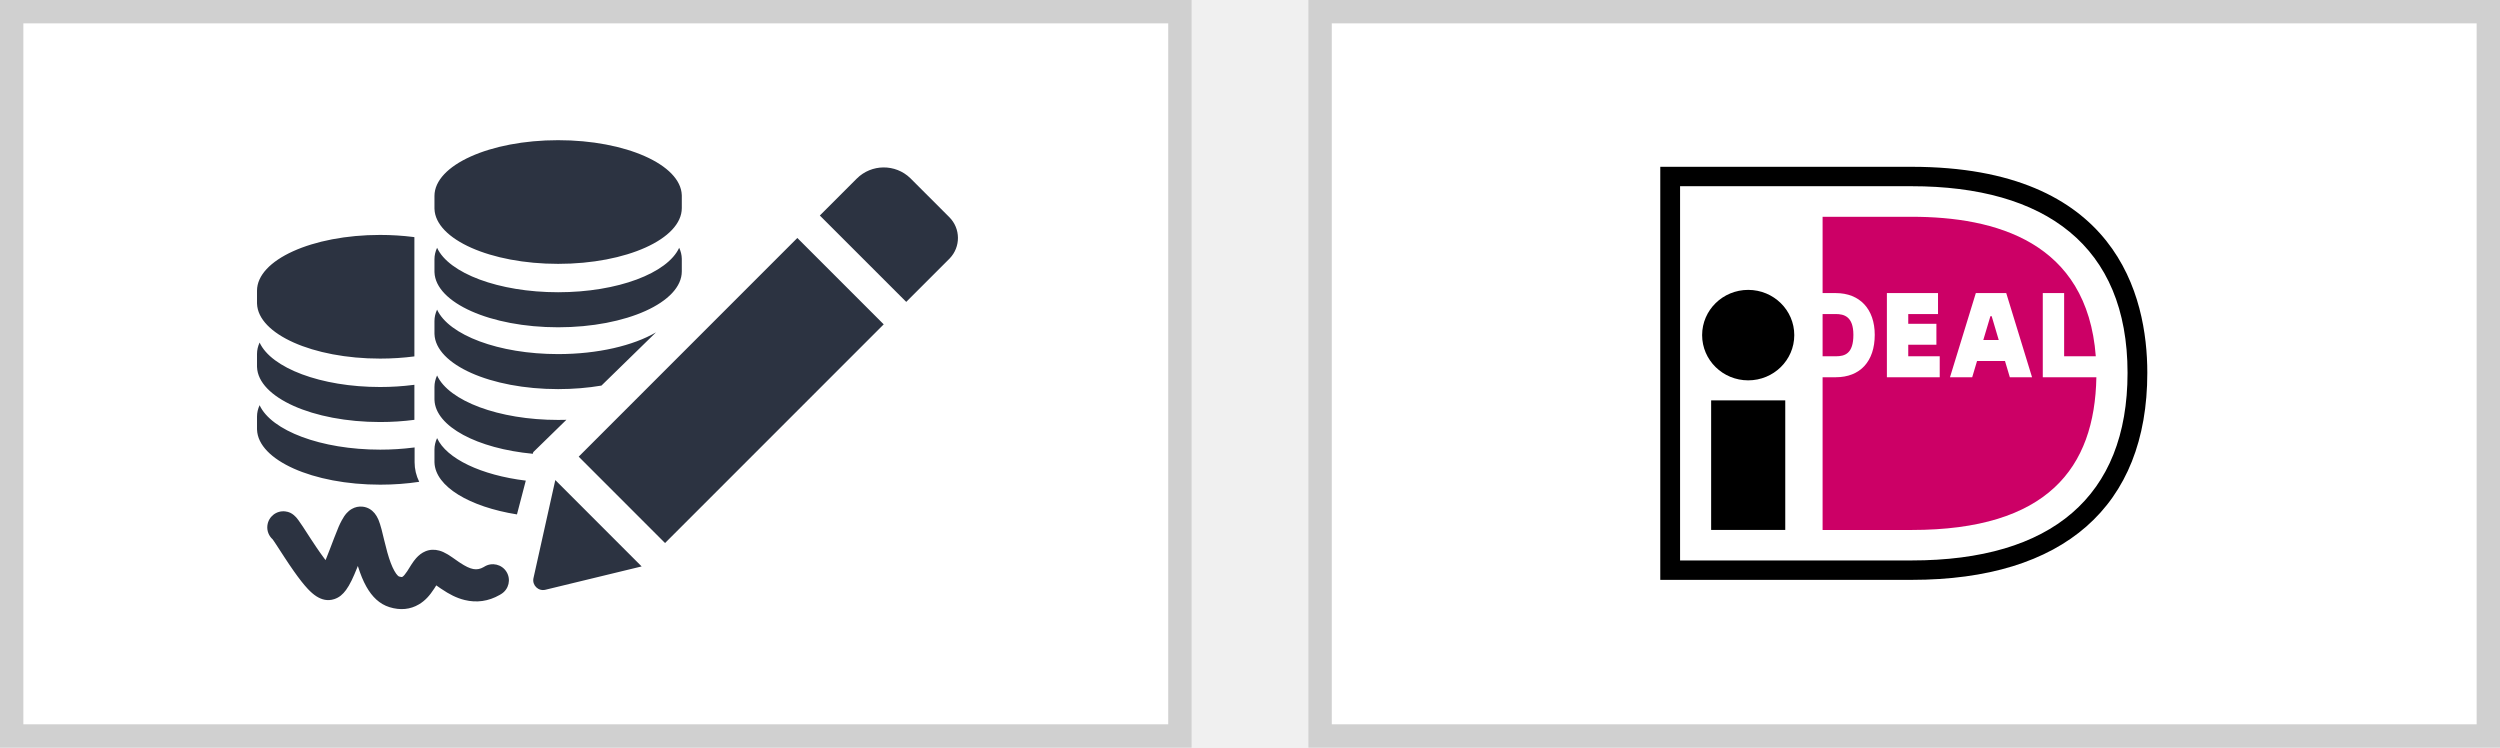
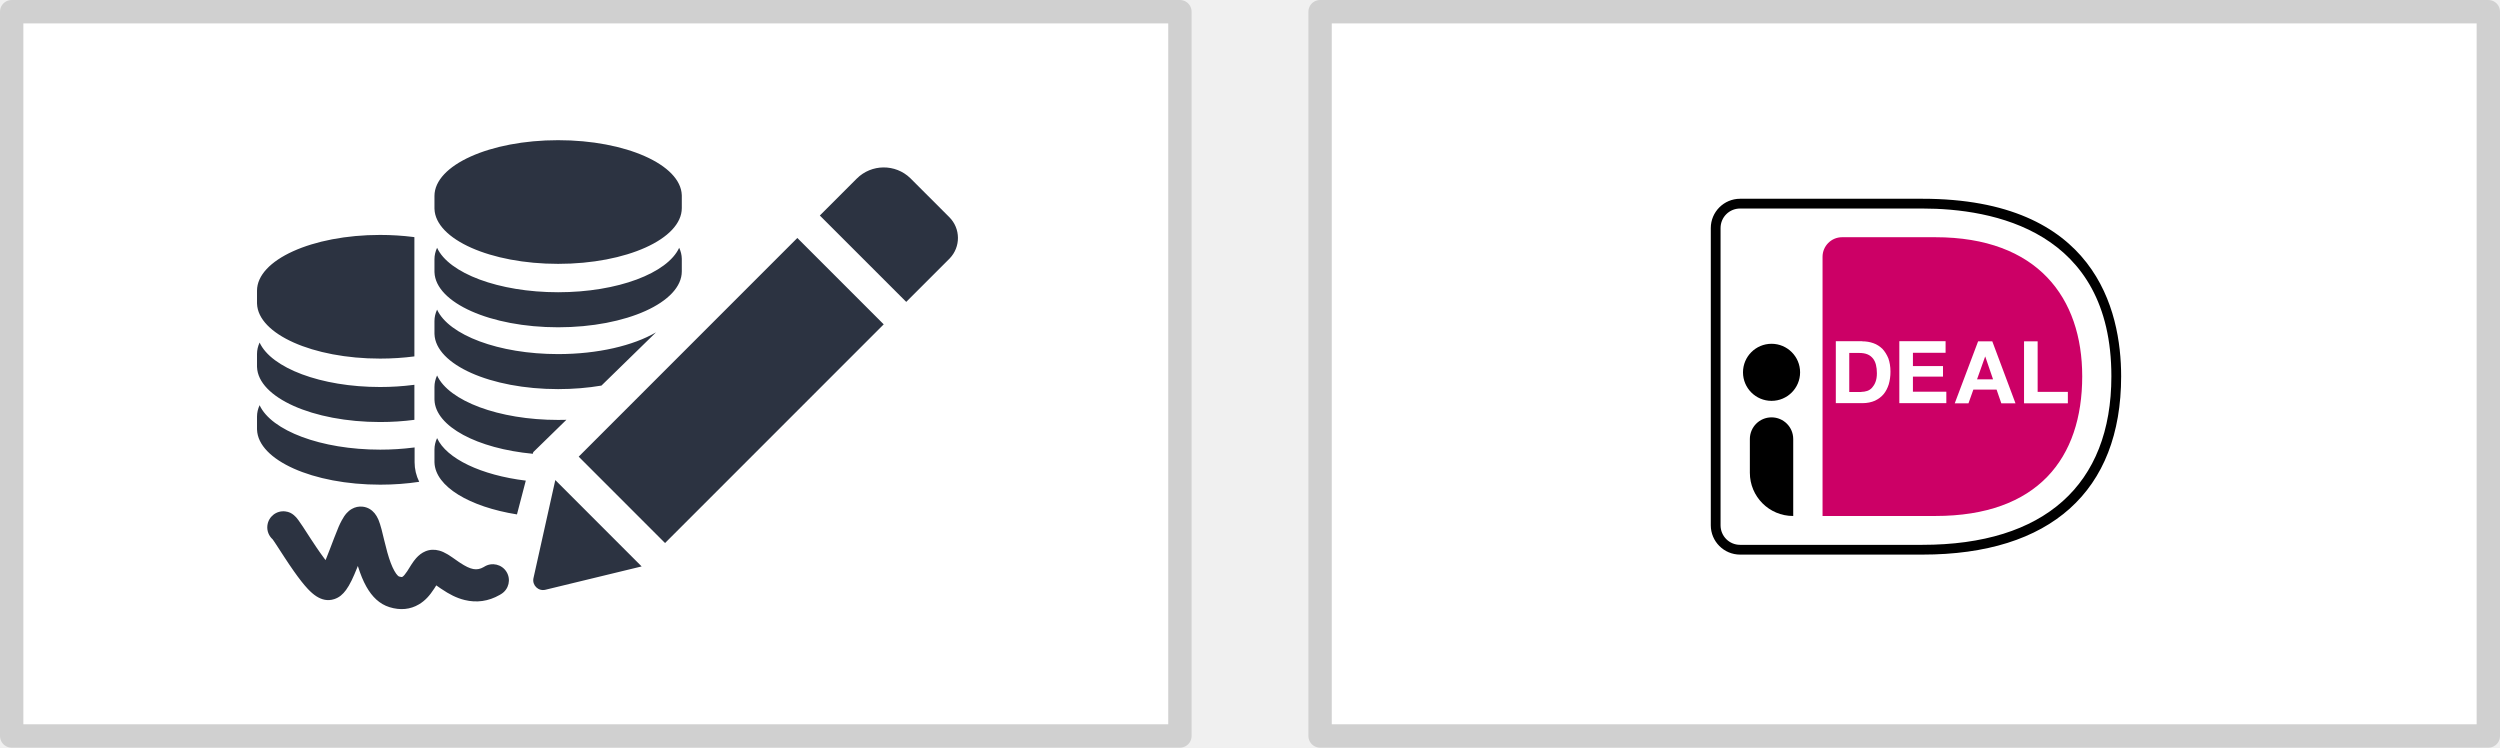
<svg xmlns="http://www.w3.org/2000/svg" width="107px" height="32px" viewBox="0 0 107 32" version="1.1">
-   <g id="incasso-ideal/icon-107-32" stroke="none" stroke-width="1" fill="none" fill-rule="evenodd">
-     <rect id="Rectangle" stroke="#D0D0D0" fill="#FFFFFF" x="0.5" y="0.5" width="50" height="31" />
-     <g id="Payment-method-/-Incasso" transform="translate(11, 1)" fill="#2C3341" fill-rule="nonzero">
-       <path d="M4.529,20.686 C4.748,20.713 4.912,20.822 5.034,20.968 C5.098,21.047 5.146,21.13 5.188,21.224 L5.201,21.254 C5.244,21.358 5.282,21.479 5.324,21.635 L5.334,21.672 C5.363,21.789 5.519,22.432 5.577,22.639 C5.673,22.981 5.772,23.244 5.879,23.433 C5.929,23.523 5.978,23.59 6.022,23.633 C6.038,23.648 6.052,23.66 6.064,23.667 C6.071,23.671 6.075,23.673 6.078,23.674 C6.174,23.704 6.201,23.701 6.227,23.686 C6.273,23.658 6.337,23.587 6.426,23.453 L6.441,23.429 L6.608,23.163 C6.679,23.054 6.741,22.968 6.812,22.888 C6.925,22.762 7.051,22.662 7.208,22.596 C7.404,22.514 7.604,22.513 7.797,22.565 C7.915,22.597 8.024,22.647 8.14,22.716 L8.166,22.731 L8.194,22.748 C8.245,22.779 8.298,22.815 8.362,22.859 L8.624,23.042 L8.624,23.042 L8.661,23.067 L8.693,23.088 C9.146,23.387 9.407,23.44 9.702,23.27 L9.717,23.261 L9.732,23.252 C10.054,23.052 10.478,23.152 10.678,23.474 C10.878,23.797 10.779,24.22 10.456,24.421 C10.433,24.435 10.41,24.448 10.388,24.462 C9.902,24.741 9.393,24.804 8.89,24.681 C8.54,24.595 8.239,24.441 7.88,24.198 L7.854,24.181 C7.83,24.164 7.806,24.148 7.78,24.129 L7.672,24.054 L7.607,24.158 L7.585,24.192 C7.388,24.494 7.199,24.707 6.931,24.866 C6.562,25.087 6.13,25.13 5.669,24.986 C5.244,24.854 4.927,24.544 4.681,24.109 C4.543,23.864 4.429,23.583 4.325,23.252 L4.316,23.222 L4.279,23.316 C4.198,23.517 4.131,23.673 4.062,23.816 L4.047,23.847 C3.969,24.006 3.893,24.139 3.811,24.25 C3.674,24.436 3.522,24.573 3.303,24.643 C3.021,24.734 2.772,24.667 2.544,24.523 C2.42,24.444 2.302,24.34 2.178,24.209 C1.999,24.019 1.803,23.767 1.578,23.448 L1.559,23.42 C1.499,23.335 1.437,23.245 1.372,23.149 L1.318,23.067 C1.272,22.999 1.225,22.928 1.174,22.85 L0.832,22.324 L0.781,22.247 L0.74,22.185 C0.717,22.151 0.697,22.123 0.681,22.1 L0.669,22.083 L0.668,22.082 C0.509,21.94 0.419,21.726 0.443,21.499 L0.445,21.487 C0.491,21.11 0.834,20.842 1.211,20.888 C1.375,20.908 1.478,20.966 1.577,21.047 C1.614,21.077 1.644,21.107 1.674,21.14 C1.704,21.174 1.734,21.211 1.766,21.255 L1.778,21.272 C1.827,21.338 1.883,21.421 1.961,21.538 L2.296,22.054 L2.365,22.158 C2.392,22.2 2.419,22.24 2.445,22.279 L2.513,22.381 L2.557,22.447 C2.601,22.512 2.644,22.573 2.685,22.632 L2.722,22.684 L2.761,22.739 C2.813,22.812 2.862,22.879 2.909,22.941 L2.933,22.973 L2.951,22.93 L2.966,22.895 C3.01,22.788 3.059,22.662 3.116,22.512 L3.305,22.018 C3.481,21.562 3.525,21.464 3.625,21.276 L3.629,21.269 C3.694,21.149 3.758,21.05 3.836,20.963 C3.899,20.893 3.97,20.832 4.057,20.783 C4.195,20.704 4.356,20.665 4.529,20.686 Z M12.767,19.546 L16.462,23.243 L12.342,24.242 C12.042,24.315 11.771,24.05 11.831,23.751 L11.833,23.742 L12.767,19.546 Z M0.778,22.038 L0.78,22.04 C0.849,22.088 0.93,22.122 1.043,22.138 C0.949,22.125 0.862,22.092 0.784,22.042 L0.778,22.038 Z M23.126,9.185 L26.823,12.882 L17.464,22.242 L13.768,18.545 L23.126,9.185 Z M7.707,17.751 C8.113,18.633 9.595,19.338 11.504,19.571 L11.126,21.017 C9.095,20.693 7.633,19.825 7.596,18.799 L7.595,18.76 L7.595,18.241 C7.595,18.073 7.634,17.909 7.707,17.751 Z M0.111,16.342 C0.61,17.428 2.732,18.245 5.275,18.245 C5.765,18.245 6.239,18.214 6.689,18.157 L6.745,18.15 L6.745,18.785 C6.745,19.076 6.812,19.356 6.942,19.622 C6.418,19.701 5.858,19.744 5.275,19.744 C2.391,19.744 0.047,18.694 0.001,17.39 L0,17.351 L0,16.832 C0,16.664 0.038,16.5 0.111,16.342 Z M7.707,15.07 C8.207,16.157 10.337,16.973 12.888,16.973 C13.007,16.973 13.124,16.971 13.241,16.968 L11.823,18.352 L11.804,18.422 C9.429,18.199 7.637,17.255 7.596,16.119 L7.595,16.079 L7.595,15.56 C7.595,15.392 7.634,15.228 7.707,15.07 Z M0.111,13.661 C0.609,14.747 2.728,15.564 5.268,15.564 C5.757,15.564 6.231,15.533 6.68,15.476 L6.736,15.469 L6.736,16.969 C6.27,17.03 5.778,17.063 5.268,17.063 C2.388,17.063 0.047,16.013 0.001,14.71 L0,14.67 L0,14.151 C0,13.983 0.038,13.819 0.111,13.661 Z M7.707,12.252 C8.207,13.338 10.337,14.155 12.888,14.155 C14.592,14.155 16.108,13.791 17.076,13.225 L14.742,15.503 C14.165,15.601 13.54,15.654 12.888,15.654 C9.994,15.654 7.643,14.604 7.596,13.3 L7.595,13.261 L7.595,12.742 C7.595,12.574 7.634,12.41 7.707,12.252 Z M5.268,9.055 C5.757,9.055 6.231,9.086 6.68,9.142 L6.736,9.15 L6.736,14.254 C6.27,14.315 5.778,14.348 5.268,14.348 C2.388,14.348 0.047,13.3 0.001,12 L0,11.961 L0,11.443 C0,10.124 2.359,9.055 5.268,9.055 Z M18.069,9.605 C18.139,9.757 18.178,9.914 18.181,10.075 L18.181,10.096 L18.181,10.615 C18.181,11.936 15.811,13.008 12.888,13.008 C9.994,13.008 7.643,11.958 7.596,10.654 L7.595,10.615 L7.595,10.096 C7.595,9.927 7.634,9.764 7.707,9.605 C8.207,10.692 10.337,11.508 12.888,11.508 C15.44,11.508 17.569,10.692 18.069,9.605 Z M27.961,6.625 L27.98,6.644 L29.629,8.293 C30.119,8.782 30.124,9.568 29.644,10.064 L29.629,10.079 L27.787,11.921 L24.089,8.224 L25.669,6.644 C26.302,6.013 27.322,6.007 27.961,6.625 Z M12.888,5 C15.782,5 18.133,6.048 18.18,7.348 L18.181,7.387 L18.181,7.905 C18.181,9.224 15.811,10.293 12.888,10.293 C9.994,10.293 7.643,9.245 7.596,7.945 L7.595,7.905 L7.595,7.387 C7.595,6.069 9.965,5 12.888,5 Z" id="incasso" />
+   <g id="incasso-ideal/icon-107-32">
+     <path id="Rectangle" d="M0.5 0.5 L50.5 0.5 50.5 31.5 0.5 31.5 Z" fill="#ffffff" fill-opacity="1" stroke="#d0d0d0" stroke-width="1" stroke-opacity="1" stroke-linejoin="round" stroke-linecap="round" />
+     <g id="Payment-method-/-Incasso">
+       <path id="incasso" d="M15.529 21.686 C15.748 21.713 15.912 21.822 16.034 21.968 16.098 22.047 16.146 22.13 16.188 22.224 L16.201 22.254 C16.244 22.358 16.282 22.479 16.324 22.635 L16.334 22.672 C16.363 22.789 16.519 23.432 16.577 23.639 16.673 23.981 16.772 24.244 16.879 24.433 16.929 24.523 16.978 24.59 17.022 24.633 17.038 24.648 17.052 24.66 17.064 24.667 17.071 24.671 17.075 24.673 17.078 24.674 17.174 24.704 17.201 24.701 17.227 24.686 17.273 24.658 17.337 24.587 17.426 24.453 L17.441 24.429 17.608 24.163 C17.679 24.054 17.741 23.968 17.812 23.888 17.925 23.762 18.051 23.662 18.208 23.596 18.404 23.514 18.604 23.513 18.797 23.565 18.915 23.597 19.024 23.647 19.14 23.716 L19.166 23.731 19.194 23.748 C19.245 23.779 19.298 23.815 19.362 23.859 L19.624 24.042 19.661 24.067 19.693 24.088 C20.146 24.387 20.407 24.44 20.702 24.27 L20.717 24.261 20.732 24.252 C21.054 24.052 21.478 24.152 21.678 24.474 21.878 24.797 21.779 25.22 21.456 25.421 21.433 25.435 21.41 25.448 21.388 25.462 20.902 25.741 20.393 25.804 19.89 25.681 19.54 25.595 19.239 25.441 18.88 25.198 L18.854 25.181 C18.83 25.164 18.806 25.148 18.78 25.129 L18.672 25.054 18.607 25.158 18.585 25.192 C18.388 25.494 18.199 25.707 17.931 25.866 17.562 26.087 17.13 26.13 16.669 25.986 16.244 25.854 15.927 25.544 15.681 25.109 15.543 24.864 15.429 24.583 15.325 24.252 L15.316 24.222 15.279 24.316 C15.198 24.517 15.131 24.673 15.062 24.816 L15.047 24.847 C14.969 25.006 14.893 25.139 14.811 25.25 14.674 25.436 14.522 25.573 14.303 25.643 14.021 25.734 13.772 25.667 13.544 25.523 13.42 25.444 13.302 25.34 13.178 25.209 12.999 25.019 12.803 24.767 12.578 24.448 L12.559 24.42 C12.499 24.335 12.437 24.245 12.372 24.149 L12.318 24.067 C12.272 23.999 12.225 23.928 12.174 23.85 L11.832 23.324 11.781 23.247 11.74 23.185 C11.717 23.151 11.697 23.123 11.681 23.1 L11.669 23.083 11.668 23.082 C11.509 22.94 11.419 22.726 11.443 22.499 L11.445 22.487 C11.491 22.11 11.834 21.842 12.211 21.888 12.375 21.908 12.478 21.966 12.577 22.047 12.614 22.077 12.644 22.107 12.674 22.14 12.704 22.174 12.734 22.211 12.766 22.255 L12.778 22.272 C12.827 22.338 12.883 22.421 12.961 22.538 L13.296 23.054 13.365 23.158 C13.392 23.2 13.419 23.24 13.445 23.279 L13.513 23.381 13.557 23.447 C13.601 23.512 13.644 23.573 13.685 23.632 L13.722 23.684 13.761 23.739 C13.813 23.812 13.862 23.879 13.909 23.941 L13.933 23.973 13.951 23.93 13.966 23.895 C14.01 23.788 14.059 23.662 14.116 23.512 L14.305 23.018 C14.481 22.562 14.525 22.464 14.625 22.276 L14.629 22.269 C14.694 22.149 14.758 22.05 14.836 21.963 14.899 21.893 14.97 21.832 15.057 21.783 15.195 21.704 15.356 21.665 15.529 21.686 Z M23.767 20.546 L27.462 24.243 23.342 25.242 C23.042 25.315 22.771 25.05 22.831 24.751 L22.833 24.742 Z M11.778 23.038 L11.78 23.04 C11.849 23.088 11.93 23.122 12.043 23.138 11.949 23.125 11.862 23.092 11.784 23.042 Z M34.126 10.185 L37.823 13.882 28.464 23.242 24.768 19.545 Z M18.707 18.751 C19.113 19.633 20.595 20.338 22.504 20.571 L22.126 22.017 C20.095 21.693 18.633 20.825 18.596 19.799 L18.595 19.76 18.595 19.241 C18.595 19.073 18.634 18.909 18.707 18.751 Z M11.111 17.342 C11.61 18.428 13.732 19.245 16.275 19.245 16.765 19.245 17.239 19.214 17.689 19.157 L17.745 19.15 17.745 19.785 C17.745 20.076 17.812 20.356 17.942 20.622 17.418 20.701 16.858 20.744 16.275 20.744 13.391 20.744 11.047 19.694 11.001 18.39 L11 18.351 11 17.832 C11 17.664 11.038 17.5 11.111 17.342 Z M18.707 16.07 C19.207 17.157 21.337 17.973 23.888 17.973 24.007 17.973 24.124 17.971 24.241 17.968 L22.823 19.352 22.804 19.422 C20.429 19.199 18.637 18.255 18.596 17.119 L18.595 17.079 18.595 16.56 C18.595 16.392 18.634 16.228 18.707 16.07 Z M11.111 14.661 C11.609 15.747 13.728 16.564 16.268 16.564 16.757 16.564 17.231 16.533 17.68 16.476 L17.736 16.469 17.736 17.969 C17.27 18.03 16.778 18.063 16.268 18.063 13.388 18.063 11.047 17.013 11.001 15.71 L11 15.67 11 15.151 C11 14.983 11.038 14.819 11.111 14.661 Z M18.707 13.252 C19.207 14.338 21.337 15.155 23.888 15.155 25.592 15.155 27.108 14.791 28.076 14.225 L25.742 16.503 C25.165 16.601 24.54 16.654 23.888 16.654 20.994 16.654 18.643 15.604 18.596 14.3 L18.595 14.261 18.595 13.742 C18.595 13.574 18.634 13.41 18.707 13.252 Z M16.268 10.055 C16.757 10.055 17.231 10.086 17.68 10.142 L17.736 10.15 17.736 15.254 C17.27 15.315 16.778 15.348 16.268 15.348 13.388 15.348 11.047 14.3 11.001 13 L11 12.961 11 12.443 C11 11.124 13.359 10.055 16.268 10.055 Z M29.069 10.605 C29.139 10.757 29.178 10.914 29.181 11.075 L29.181 11.096 29.181 11.615 C29.181 12.936 26.811 14.008 23.888 14.008 20.994 14.008 18.643 12.958 18.596 11.654 L18.595 11.615 18.595 11.096 C18.595 10.927 18.634 10.764 18.707 10.605 19.207 11.692 21.337 12.508 23.888 12.508 26.44 12.508 28.569 11.692 29.069 10.605 Z M38.961 7.625 L38.98 7.644 40.629 9.293 C41.119 9.782 41.124 10.568 40.644 11.064 L40.629 11.079 38.787 12.921 35.089 9.224 36.669 7.644 C37.302 7.013 38.322 7.007 38.961 7.625 Z M23.888 6 C26.782 6 29.133 7.048 29.18 8.348 L29.181 8.387 29.181 8.905 C29.181 10.224 26.811 11.293 23.888 11.293 20.994 11.293 18.643 10.245 18.596 8.945 L18.595 8.905 18.595 8.387 C18.595 7.069 20.965 6 23.888 6 Z" fill="#2c3341" fill-opacity="1" stroke="none" />
    </g>
-     <rect id="Rectangle" stroke="#D0D0D0" fill="#FFFFFF" x="56.5" y="0.5" width="50" height="31" />
-     <g id="Payment-method-/-iDEAL" transform="translate(69.5, 4)">
-       <g id="iDEAL-logo-(original)" transform="translate(0, 1.6)">
-         <g id="Group-10">
-           <path d="M0.01,0.019 L0.01,20.637 L12.315,20.637 C20.431,20.637 23.951,16.196 23.951,10.308 C23.951,4.442 20.431,0.019 12.315,0.019 L0.01,0.019 Z" id="Fill-6" fill="#FFFFFF" />
-           <path d="M12.318,1.539 C21.095,1.539 22.405,7.065 22.405,10.358 C22.405,16.072 18.823,19.218 12.318,19.218 L1.56,19.218 L1.56,1.539 L12.318,1.539 Z M2.407,2.37 L2.407,18.387 L12.318,18.387 C18.303,18.387 21.559,15.65 21.559,10.358 C21.559,4.92 18.03,2.37 12.318,2.37 L2.407,2.37 Z" id="Fill-8" fill="#000000" />
+     <path id="Rectangle-1" d="M56.5 0.5 L106.5 0.5 106.5 31.5 56.5 31.5 Z" fill="#ffffff" fill-opacity="1" stroke="#d0d0d0" stroke-width="1" stroke-opacity="1" stroke-linejoin="round" stroke-linecap="round" />
+     <g id="g191-copy">
+       <g id="g173">
+         <path id="path163" d="M72 8.611 L72 23.626 C72 24.345 72.588 24.933 73.307 24.933 L82.278 24.933 C89.06 24.933 92 21.137 92 16.099 92 11.088 89.06 7.304 82.278 7.304 L73.307 7.304 C72.588 7.304 72 7.893 72 8.611 Z" fill="#ffffff" fill-opacity="1" stroke="none" />
+         <path id="path165" d="M78.005 10.99 L78.005 22.084 82.833 22.084 C87.217 22.084 89.119 19.608 89.119 16.106 89.119 12.754 87.217 10.153 82.833 10.153 L78.841 10.153 C78.377 10.153 78.005 10.532 78.005 10.99 Z" fill="#cc0066" fill-opacity="1" stroke="none" />
+         <g id="g171">
+           <g id="g169">
+             <path id="path167" d="M82.278 23.737 L74.476 23.737 C73.784 23.737 73.222 23.175 73.222 22.483 L73.222 9.761 C73.222 9.069 73.784 8.507 74.476 8.507 L82.278 8.507 C89.68 8.507 90.785 13.27 90.785 16.106 90.785 21.025 87.76 23.737 82.278 23.737 Z M74.476 8.925 C74.012 8.925 73.64 9.297 73.64 9.761 L73.64 22.483 C73.64 22.946 74.012 23.319 74.476 23.319 L82.278 23.319 C87.492 23.319 90.367 20.758 90.367 16.106 90.367 9.859 85.296 8.925 82.278 8.925 Z" fill="#000000" fill-opacity="1" stroke="none" />
+           </g>
        </g>
-         <polygon id="Fill-11" fill="#000000" points="3.737 17.081 6.909 17.081 6.909 11.536 3.737 11.536" />
-         <path d="M7.295,8.743 C7.295,9.812 6.412,10.679 5.323,10.679 C4.234,10.679 3.351,9.812 3.351,8.743 C3.351,7.674 4.234,6.807 5.323,6.807 C6.412,6.807 7.295,7.674 7.295,8.743" id="Fill-12" fill="#000000" />
-         <path d="M13.52,9.649 L13.52,10.546 L11.259,10.546 L11.259,6.944 L13.447,6.944 L13.447,7.841 L12.173,7.841 L12.173,8.258 L13.378,8.258 L13.378,9.155 L12.173,9.155 L12.173,9.649 L13.52,9.649 Z M13.959,10.547 L15.066,6.942 L16.366,6.942 L17.472,10.547 L16.521,10.547 L16.313,9.85 L15.118,9.85 L14.91,10.547 L13.959,10.547 Z M15.385,8.953 L16.046,8.953 L15.744,7.934 L15.689,7.934 L15.385,8.953 Z M17.931,6.942 L18.845,6.942 L18.845,9.649 L20.2,9.649 C19.828,4.738 15.894,3.678 12.319,3.678 L8.507,3.678 L8.507,6.944 L9.071,6.944 C10.1,6.944 10.739,7.629 10.739,8.731 C10.739,9.867 10.115,10.546 9.071,10.546 L8.507,10.546 L8.507,17.083 L12.319,17.083 C18.131,17.083 20.154,14.432 20.225,10.546 L17.931,10.546 L17.931,6.942 Z M8.507,7.841 L8.507,9.649 L9.071,9.649 C9.463,9.649 9.825,9.537 9.825,8.731 C9.825,7.942 9.422,7.841 9.071,7.841 L8.507,7.841 Z" id="Fill-14" fill="#CC0066" />
      </g>
+       <g id="g183">
+         <path id="path175" d="M79.703 14.609 C79.873 14.609 80.03 14.635 80.18 14.688 80.331 14.74 80.455 14.825 80.566 14.929 80.67 15.04 80.755 15.178 80.821 15.335 80.879 15.498 80.912 15.687 80.912 15.909 80.912 16.106 80.886 16.282 80.84 16.445 80.788 16.609 80.716 16.752 80.618 16.87 80.52 16.988 80.396 17.079 80.246 17.151 80.095 17.216 79.919 17.255 79.716 17.255 L78.573 17.255 78.573 14.603 79.703 14.603 Z M79.664 16.772 C79.749 16.772 79.828 16.759 79.912 16.733 79.991 16.707 80.063 16.661 80.122 16.596 80.18 16.53 80.233 16.452 80.272 16.347 80.311 16.243 80.331 16.125 80.331 15.975 80.331 15.844 80.318 15.72 80.291 15.615 80.265 15.511 80.22 15.413 80.161 15.341 80.102 15.269 80.024 15.204 79.926 15.165 79.828 15.125 79.71 15.106 79.566 15.106 L79.148 15.106 79.148 16.778 79.664 16.778 Z" fill="#ffffff" fill-opacity="1" stroke="none" />
+         <path id="path177" d="M83.271 14.609 L83.271 15.099 81.873 15.099 81.873 15.668 83.16 15.668 83.16 16.119 81.873 16.119 81.873 16.765 83.303 16.765 83.303 17.255 81.291 17.255 81.291 14.603 83.271 14.603 Z" fill="#ffffff" fill-opacity="1" stroke="none" />
+         <path id="path179" d="M85.27 14.609 L86.263 17.262 85.656 17.262 85.453 16.674 84.46 16.674 84.251 17.262 83.663 17.262 84.663 14.609 Z M85.303 16.236 L84.97 15.263 84.963 15.263 84.617 16.236 Z" fill="#ffffff" fill-opacity="1" stroke="none" />
+         <path id="path181" d="M87.211 14.609 L87.211 16.772 88.504 16.772 88.504 17.262 86.629 17.262 86.629 14.609 Z" fill="#ffffff" fill-opacity="1" stroke="none" />
+       </g>
+       <g id="g187">
+         <path id="circle185" d="M77.044 15.936 C77.044 16.61 76.497 17.157 75.822 17.157 75.147 17.157 74.6 16.61 74.6 15.936 74.6 15.261 75.147 14.714 75.822 14.714 76.497 14.714 77.044 15.261 77.044 15.936 Z" fill="#000000" fill-opacity="1" stroke="none" />
+       </g>
+       <path id="path189" d="M76.744 22.084 C75.718 22.084 74.894 21.254 74.894 20.235 L74.894 18.791 C74.894 18.281 75.306 17.863 75.822 17.863 76.332 17.863 76.75 18.275 76.75 18.791 L76.75 22.084 Z" fill="#000000" fill-opacity="1" stroke="none" />
    </g>
  </g>
</svg>
